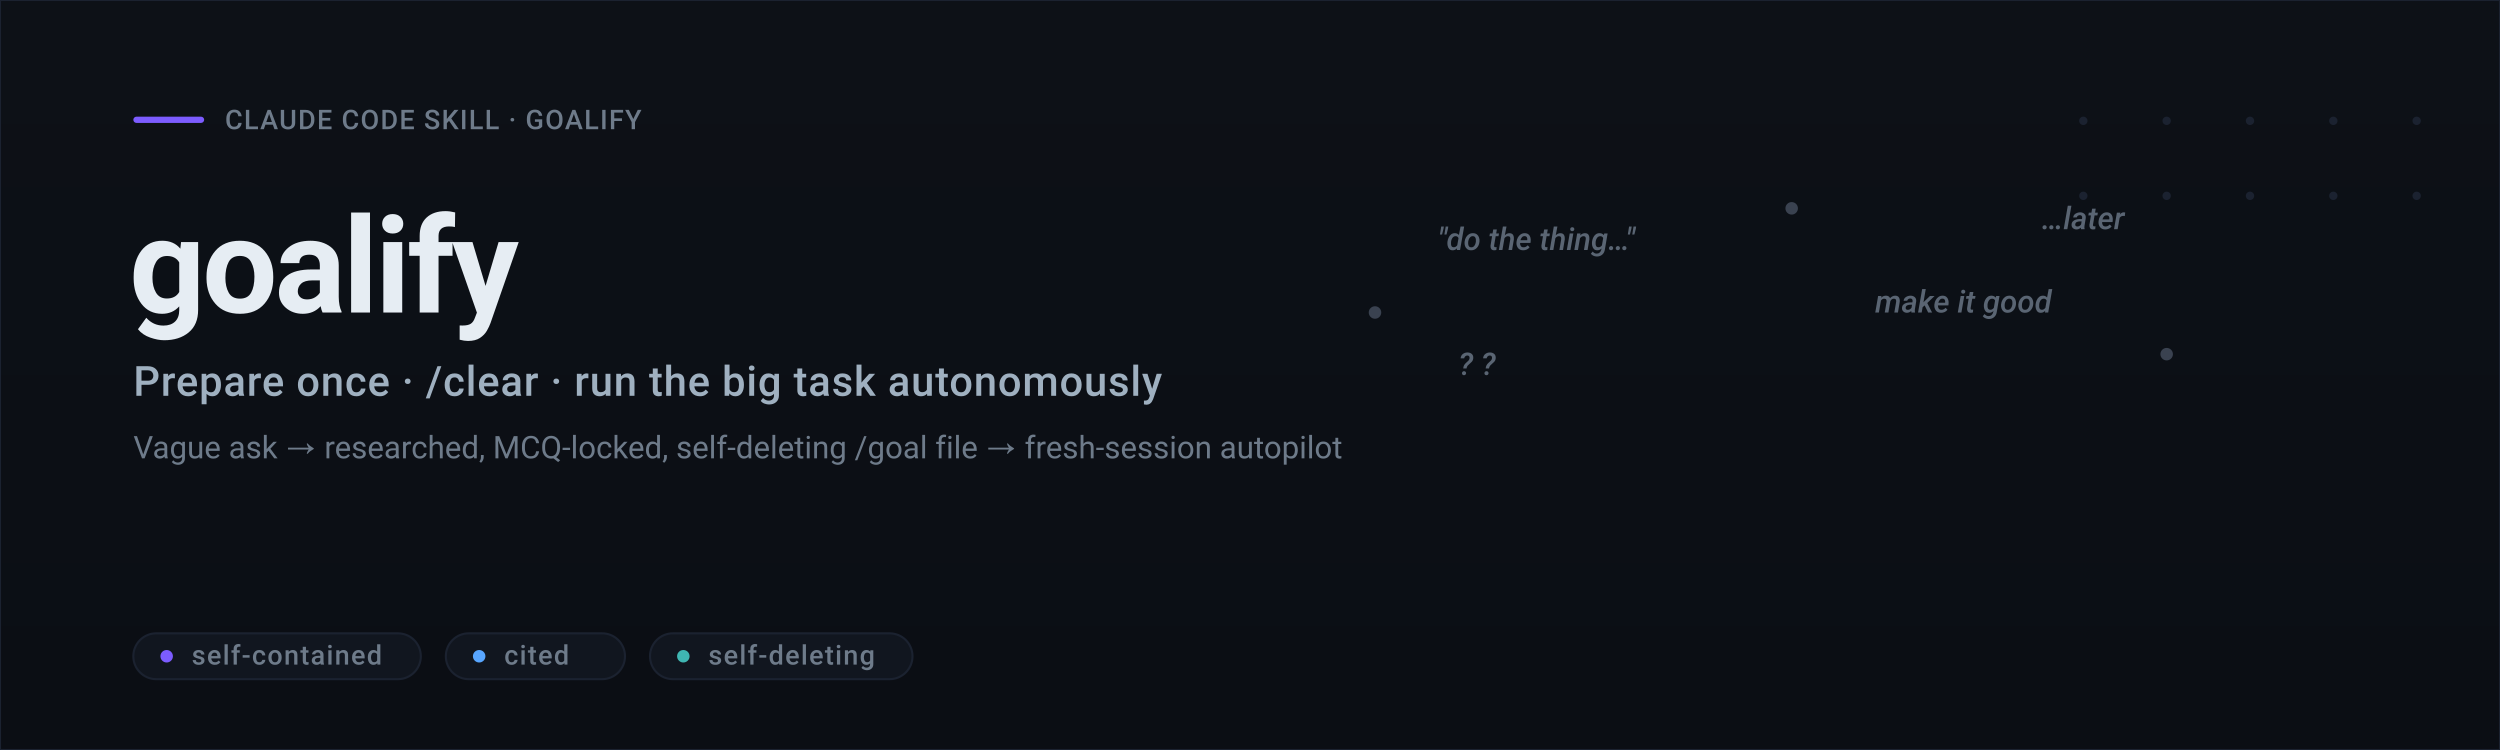
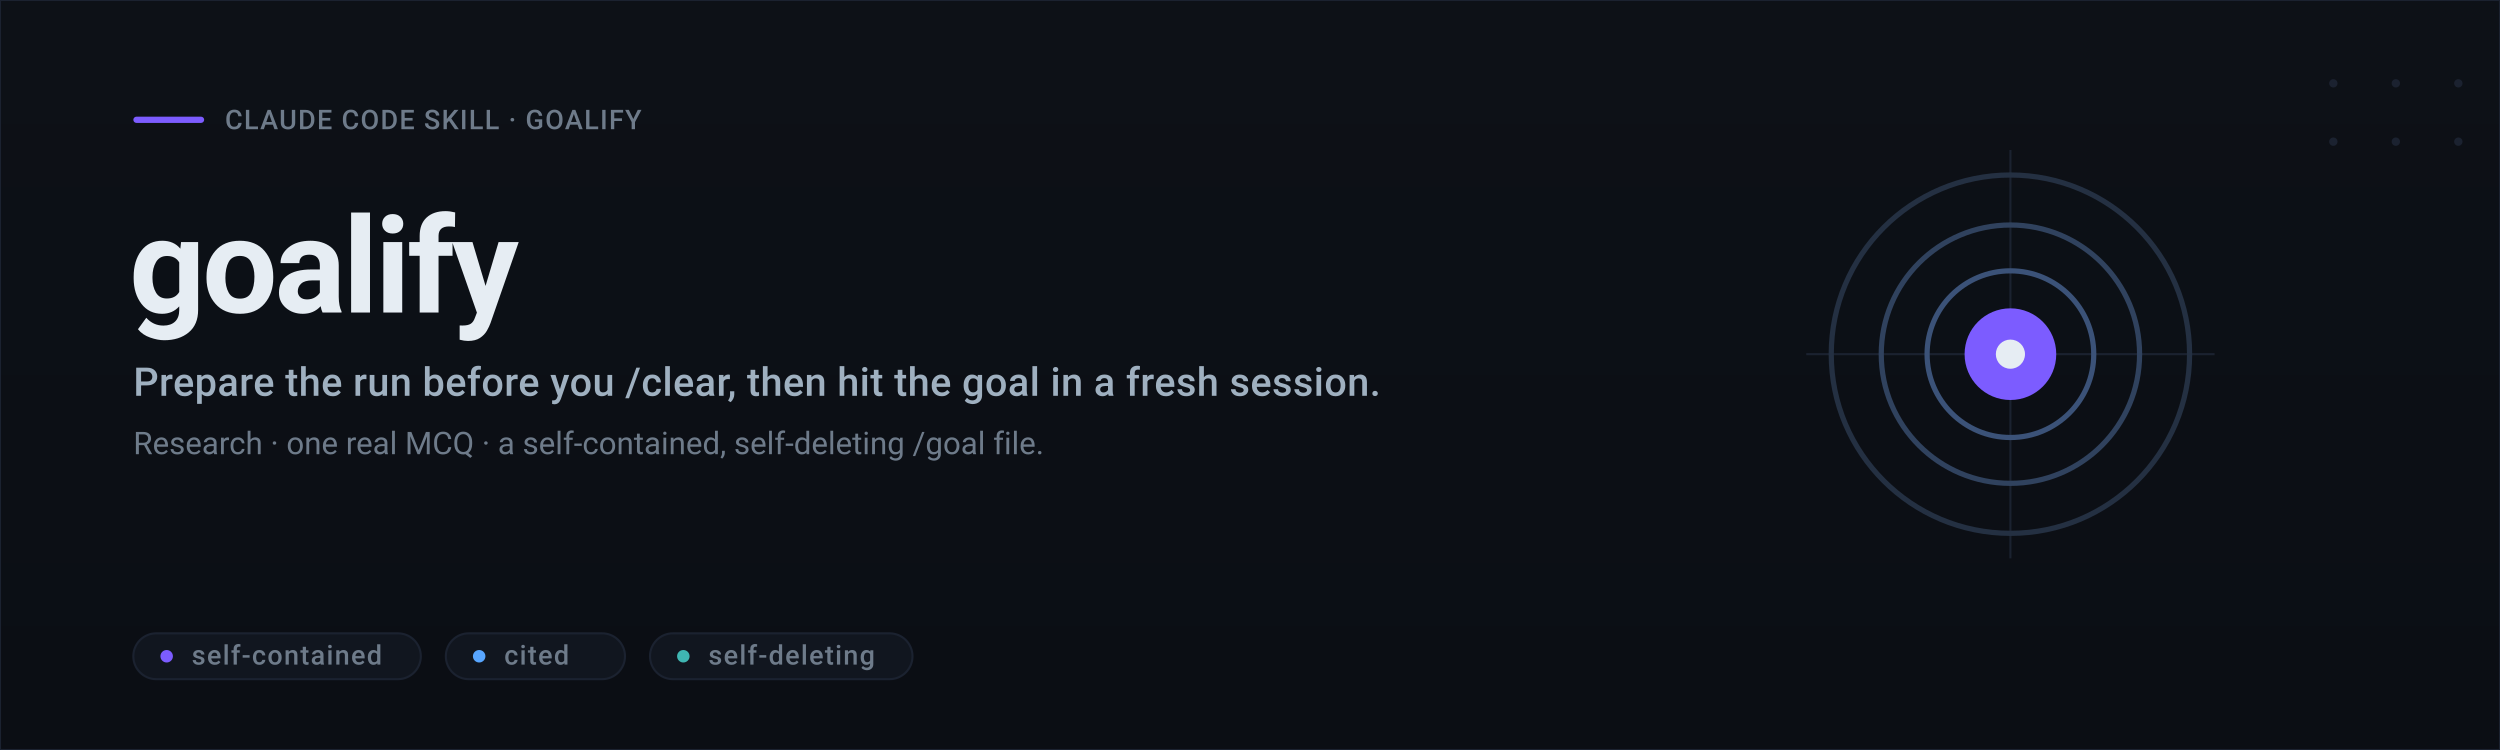
<svg xmlns="http://www.w3.org/2000/svg" viewBox="0 0 1200 360" width="1200" height="360" role="img" aria-labelledby="t d" font-family="-apple-system, BlinkMacSystemFont, 'Segoe UI', Roboto, Helvetica, Arial, sans-serif">
  <defs>
    <linearGradient id="bg" x1="0" y1="0" x2="0" y2="1">
      <stop offset="0" stop-color="#0D1117" />
      <stop offset="1" stop-color="#0B0E14" />
    </linearGradient>
-     <linearGradient id="pill" x1="0" y1="0" x2="1" y2="0">
-       <stop offset="0" stop-color="#7C5CFF" />
-       <stop offset="1" stop-color="#58A6FF" />
+     <linearGradient id="shaft" x1="0" y1="0" x2="1" y2="0">
+       <stop offset="0" stop-color="#58A6FF" />
+       <stop offset="1" stop-color="#C9D5E1" />
    </linearGradient>
    <style>
      .ttl  { fill:#E6EDF3; font-size:64px; font-weight:700; letter-spacing:-1.5px; }
-       .tag  { fill:#9FB0C0; font-size:20px; font-weight:500; letter-spacing:0.4px; }
+       .tag  { fill:#9FB0C0; font-size:19px; font-weight:500; letter-spacing:0.2px; }
      .sub  { fill:#6E7B8A; font-size:15px; font-weight:400; }
      .lbl  { fill:#6E7B8A; font-size:13px; font-weight:500; letter-spacing:0.6px; }
-       .row  { fill:#C9D5E1; font-size:15px; font-weight:500; }
-       .mess { fill:#5A6573; font-size:15px; font-weight:500; font-style:italic; }
-       .term { fill:#8B98A8; font-size:14px; font-weight:500; font-family:ui-monospace, SFMono-Regular, Menlo, monospace; }
-       @keyframes drift { 0%,100%{transform:translate(0,0)} 33%{transform:translate(4px,-3px)} 66%{transform:translate(-3px,2px)} }
-       .j1 { animation: drift 3.2s ease-in-out infinite; }
-       .j2 { animation: drift 3.8s ease-in-out infinite; }
-       .j3 { animation: drift 4.4s ease-in-out infinite; }
    </style>
  </defs>
  <rect width="1200" height="360" fill="url(#bg)" />
  <rect width="1200" height="360" fill="none" stroke="#1B2230" stroke-width="1" />
  <g fill="#1B2230">
-     <circle cx="1000" cy="58" r="2" />
-     <circle cx="1040" cy="58" r="2" />
-     <circle cx="1080" cy="58" r="2" />
-     <circle cx="1120" cy="58" r="2" />
-     <circle cx="1160" cy="58" r="2" />
-     <circle cx="1000" cy="94" r="2" />
-     <circle cx="1040" cy="94" r="2" />
-     <circle cx="1080" cy="94" r="2" />
-     <circle cx="1120" cy="94" r="2" />
-     <circle cx="1160" cy="94" r="2" />
+     <circle cx="1120" cy="40" r="2" />
+     <circle cx="1150" cy="40" r="2" />
+     <circle cx="1180" cy="40" r="2" />
+     <circle cx="1120" cy="68" r="2" />
+     <circle cx="1150" cy="68" r="2" />
+     <circle cx="1180" cy="68" r="2" />
  </g>
  <rect x="64" y="56" width="34" height="3" rx="1.5" fill="#7C5CFF" />
  <text x="108" y="62" class="lbl">CLAUDE CODE SKILL · GOALIFY</text>
  <text x="62" y="150" class="ttl">goalify</text>
-   <text x="64" y="190" class="tag">Prepare once · /clear · run the big task autonomously</text>
-   <text x="64" y="220" class="sub">Vague ask → researched, MCQ-locked, self-deleting /goal file → fresh-session autopilot</text>
-   <g>
-     <animate attributeName="opacity" values="1;1;0;0;0;1" keyTimes="0;0.2;0.3;0.9;0.97;1" dur="12s" repeatCount="indefinite" />
-     <g class="j1">
-       <text x="690" y="120" class="mess">"do the thing…"</text>
-     </g>
-     <g class="j2">
-       <text x="900" y="150" class="mess">make it good</text>
-     </g>
-     <g class="j3">
-       <text x="700" y="180" class="mess">?  ?</text>
-     </g>
-     <g class="j2">
-       <text x="980" y="110" class="mess">…later</text>
-     </g>
-     <g class="j1" fill="#3A4250">
-       <circle cx="860" cy="100" r="3" />
-       <circle cx="1040" cy="170" r="3" />
-       <circle cx="660" cy="150" r="3" />
-     </g>
+   <text x="64" y="190" class="tag">Prepare the run before you /clear, then hit the goal in a fresh session.</text>
+   <text x="64" y="218" class="sub">Research · one real MCQ · a self-contained, self-deleting /goal file.</text>
+   <g stroke="#1B2230" stroke-width="1">
+     <line x1="965" y1="72" x2="965" y2="268" />
+     <line x1="867" y1="170" x2="1063" y2="170" />
  </g>
-   <line x1="640" y1="86" x2="640" y2="320" stroke="#58A6FF" stroke-width="2" opacity="0">
-     <animate attributeName="x1" values="640;1140;1140" keyTimes="0;0.28;1" dur="12s" repeatCount="indefinite" />
-     <animate attributeName="x2" values="640;1140;1140" keyTimes="0;0.28;1" dur="12s" repeatCount="indefinite" />
-     <animate attributeName="opacity" values="0;0.9;0.9;0;0" keyTimes="0;0.04;0.27;0.3;1" dur="12s" repeatCount="indefinite" />
-   </line>
-   <g transform="translate(648,96)">
-     <rect x="0" y="0" width="488" height="186" rx="12" fill="#11161F" stroke="#1B2230" opacity="0">
-       <animate attributeName="opacity" values="0;0;1;1;0" keyTimes="0;0.28;0.34;0.9;1" dur="12s" repeatCount="indefinite" />
-     </rect>
-     <text x="20" y="30" class="lbl" opacity="0">
-       <animate attributeName="opacity" values="0;0;1;1;0" keyTimes="0;0.3;0.36;0.9;1" dur="12s" repeatCount="indefinite" />GOAL FILE · /goal</text>
-     <g opacity="0">
-       <animate attributeName="opacity" values="0;0;0;1;1;0" keyTimes="0;0.3;0.36;0.42;0.9;1" dur="12s" repeatCount="indefinite" />
-       <path d="M22 52 l5 5 l9 -11" fill="none" stroke="#3FB6B2" stroke-width="2.4" stroke-linecap="round" stroke-linejoin="round" />
-       <text x="46" y="58" class="row">Research · cited</text>
-     </g>
-     <g opacity="0">
-       <animate attributeName="opacity" values="0;0;0;1;1;0" keyTimes="0;0.3;0.42;0.48;0.9;1" dur="12s" repeatCount="indefinite" />
-       <path d="M22 84 l5 5 l9 -11" fill="none" stroke="#3FB6B2" stroke-width="2.4" stroke-linecap="round" stroke-linejoin="round" />
-       <text x="46" y="90" class="row">Decisions · locked (MCQ)</text>
-     </g>
-     <g opacity="0">
-       <animate attributeName="opacity" values="0;0;0;1;1;0" keyTimes="0;0.3;0.48;0.54;0.9;1" dur="12s" repeatCount="indefinite" />
-       <path d="M22 116 l5 5 l9 -11" fill="none" stroke="#3FB6B2" stroke-width="2.4" stroke-linecap="round" stroke-linejoin="round" />
-       <text x="46" y="122" class="row">Phases · fan-out</text>
-     </g>
-     <g opacity="0">
-       <animate attributeName="opacity" values="0;0;0;1;1;0" keyTimes="0;0.3;0.54;0.6;0.9;1" dur="12s" repeatCount="indefinite" />
-       <path d="M22 148 l5 5 l9 -11" fill="none" stroke="#3FB6B2" stroke-width="2.4" stroke-linecap="round" stroke-linejoin="round" />
-       <text x="46" y="154" class="row">Success criteria · machine-checkable</text>
-     </g>
+   <g fill="none" stroke-width="2.5">
+     <circle cx="965" cy="170" r="86" stroke="#243042" />
+     <circle cx="965" cy="170" r="62" stroke="#30425e" />
+     <circle cx="965" cy="170" r="40" stroke="#3b5278" />
  </g>
-   <g transform="translate(648,300)" opacity="0">
-     <animate attributeName="opacity" values="0;0;0;1;1;0" keyTimes="0;0.58;0.62;0.66;0.92;1" dur="12s" repeatCount="indefinite" />
-     <rect x="0" y="-18" width="150" height="28" rx="14" fill="url(#pill)" />
-     <text x="18" y="1" fill="#0B0E14" font-size="14" font-weight="700" font-family="ui-monospace, SFMono-Regular, Menlo, monospace">/goal …md</text>
-     <text x="172" y="1" class="term">
-       <tspan>$ /clear</tspan>
-       <animate attributeName="opacity" values="1;1;0;0;1" keyTimes="0;0.74;0.78;0.97;1" dur="12s" repeatCount="indefinite" />
-     </text>
-     <text x="172" y="1" class="term" fill="#58A6FF" opacity="0">
-       <tspan>$ /goal &lt;path&gt;</tspan>
-       <animate attributeName="opacity" values="0;0;1;1;0" keyTimes="0;0.78;0.82;0.97;1" dur="12s" repeatCount="indefinite" />
-     </text>
+   <circle cx="965" cy="170" r="16" fill="none" stroke="#58A6FF" stroke-width="2.5" opacity="0">
+     <animate attributeName="r" values="16;16;92;92" keyTimes="0;0.4;0.6;1" dur="6s" repeatCount="indefinite" calcMode="spline" keySplines="0 0 1 1;0.2 0 0.4 1;0 0 1 1" />
+     <animate attributeName="opacity" values="0;0;0.85;0;0" keyTimes="0;0.39;0.42;0.6;1" dur="6s" repeatCount="indefinite" />
+   </circle>
+   <circle cx="965" cy="170" r="16" fill="none" stroke="#7C5CFF" stroke-width="2" opacity="0">
+     <animate attributeName="r" values="14;14;70;70" keyTimes="0;0.44;0.62;1" dur="6s" repeatCount="indefinite" calcMode="spline" keySplines="0 0 1 1;0.2 0 0.4 1;0 0 1 1" />
+     <animate attributeName="opacity" values="0;0;0.7;0;0" keyTimes="0;0.43;0.46;0.62;1" dur="6s" repeatCount="indefinite" />
+   </circle>
+   <circle cx="965" cy="170" r="22" fill="#7C5CFF" />
+   <circle cx="965" cy="170" r="7" fill="#E6EDF3">
+     <animate attributeName="r" values="7;7;13;7;7" keyTimes="0;0.4;0.45;0.52;1" dur="6s" repeatCount="indefinite" />
+   </circle>
+   <g opacity="0">
+     <line x1="-15" y1="0" x2="-92" y2="0" stroke="url(#shaft)" stroke-width="3.5" />
+     <path d="M-92 0 L-108 -9 M-92 0 L-108 9 M-84 0 L-100 -9 M-84 0 L-100 9" stroke="#58A6FF" stroke-width="2.6" fill="none" />
+     <path d="M0 0 L-22 -8 L-15 0 L-22 8 Z" fill="#F0B429" />
+     <animateTransform attributeName="transform" type="translate" values="630,108; 800,150; 965,170; 965,170" keyTimes="0;0.2;0.4;1" dur="6s" repeatCount="indefinite" calcMode="spline" keySplines="0.3 0 0.7 1;0.3 0 0.7 1;0 0 1 1" additive="replace" />
+     <animateTransform attributeName="transform" type="rotate" values="-7;1;12;7;10;9;9;-7" keyTimes="0;0.2;0.4;0.44;0.48;0.52;0.95;1" dur="6s" repeatCount="indefinite" additive="sum" />
+     <animate attributeName="opacity" values="0;1;1;1;0;0" keyTimes="0;0.05;0.4;0.9;0.96;1" dur="6s" repeatCount="indefinite" />
  </g>
  <g transform="translate(64,318)" class="lbl">
    <g>
      <rect x="0" y="-14" width="138" height="22" rx="11" fill="#11161F" stroke="#1B2230" />
      <circle cx="16" cy="-3" r="3" fill="#7C5CFF" />
      <text x="28" y="1">self-contained</text>
    </g>
    <g transform="translate(150,0)">
      <rect x="0" y="-14" width="86" height="22" rx="11" fill="#11161F" stroke="#1B2230" />
      <circle cx="16" cy="-3" r="3" fill="#58A6FF" />
      <text x="28" y="1">cited</text>
    </g>
    <g transform="translate(248,0)">
      <rect x="0" y="-14" width="126" height="22" rx="11" fill="#11161F" stroke="#1B2230" />
      <circle cx="16" cy="-3" r="3" fill="#3FB6B2" />
      <text x="28" y="1">self-deleting</text>
    </g>
  </g>
</svg>
